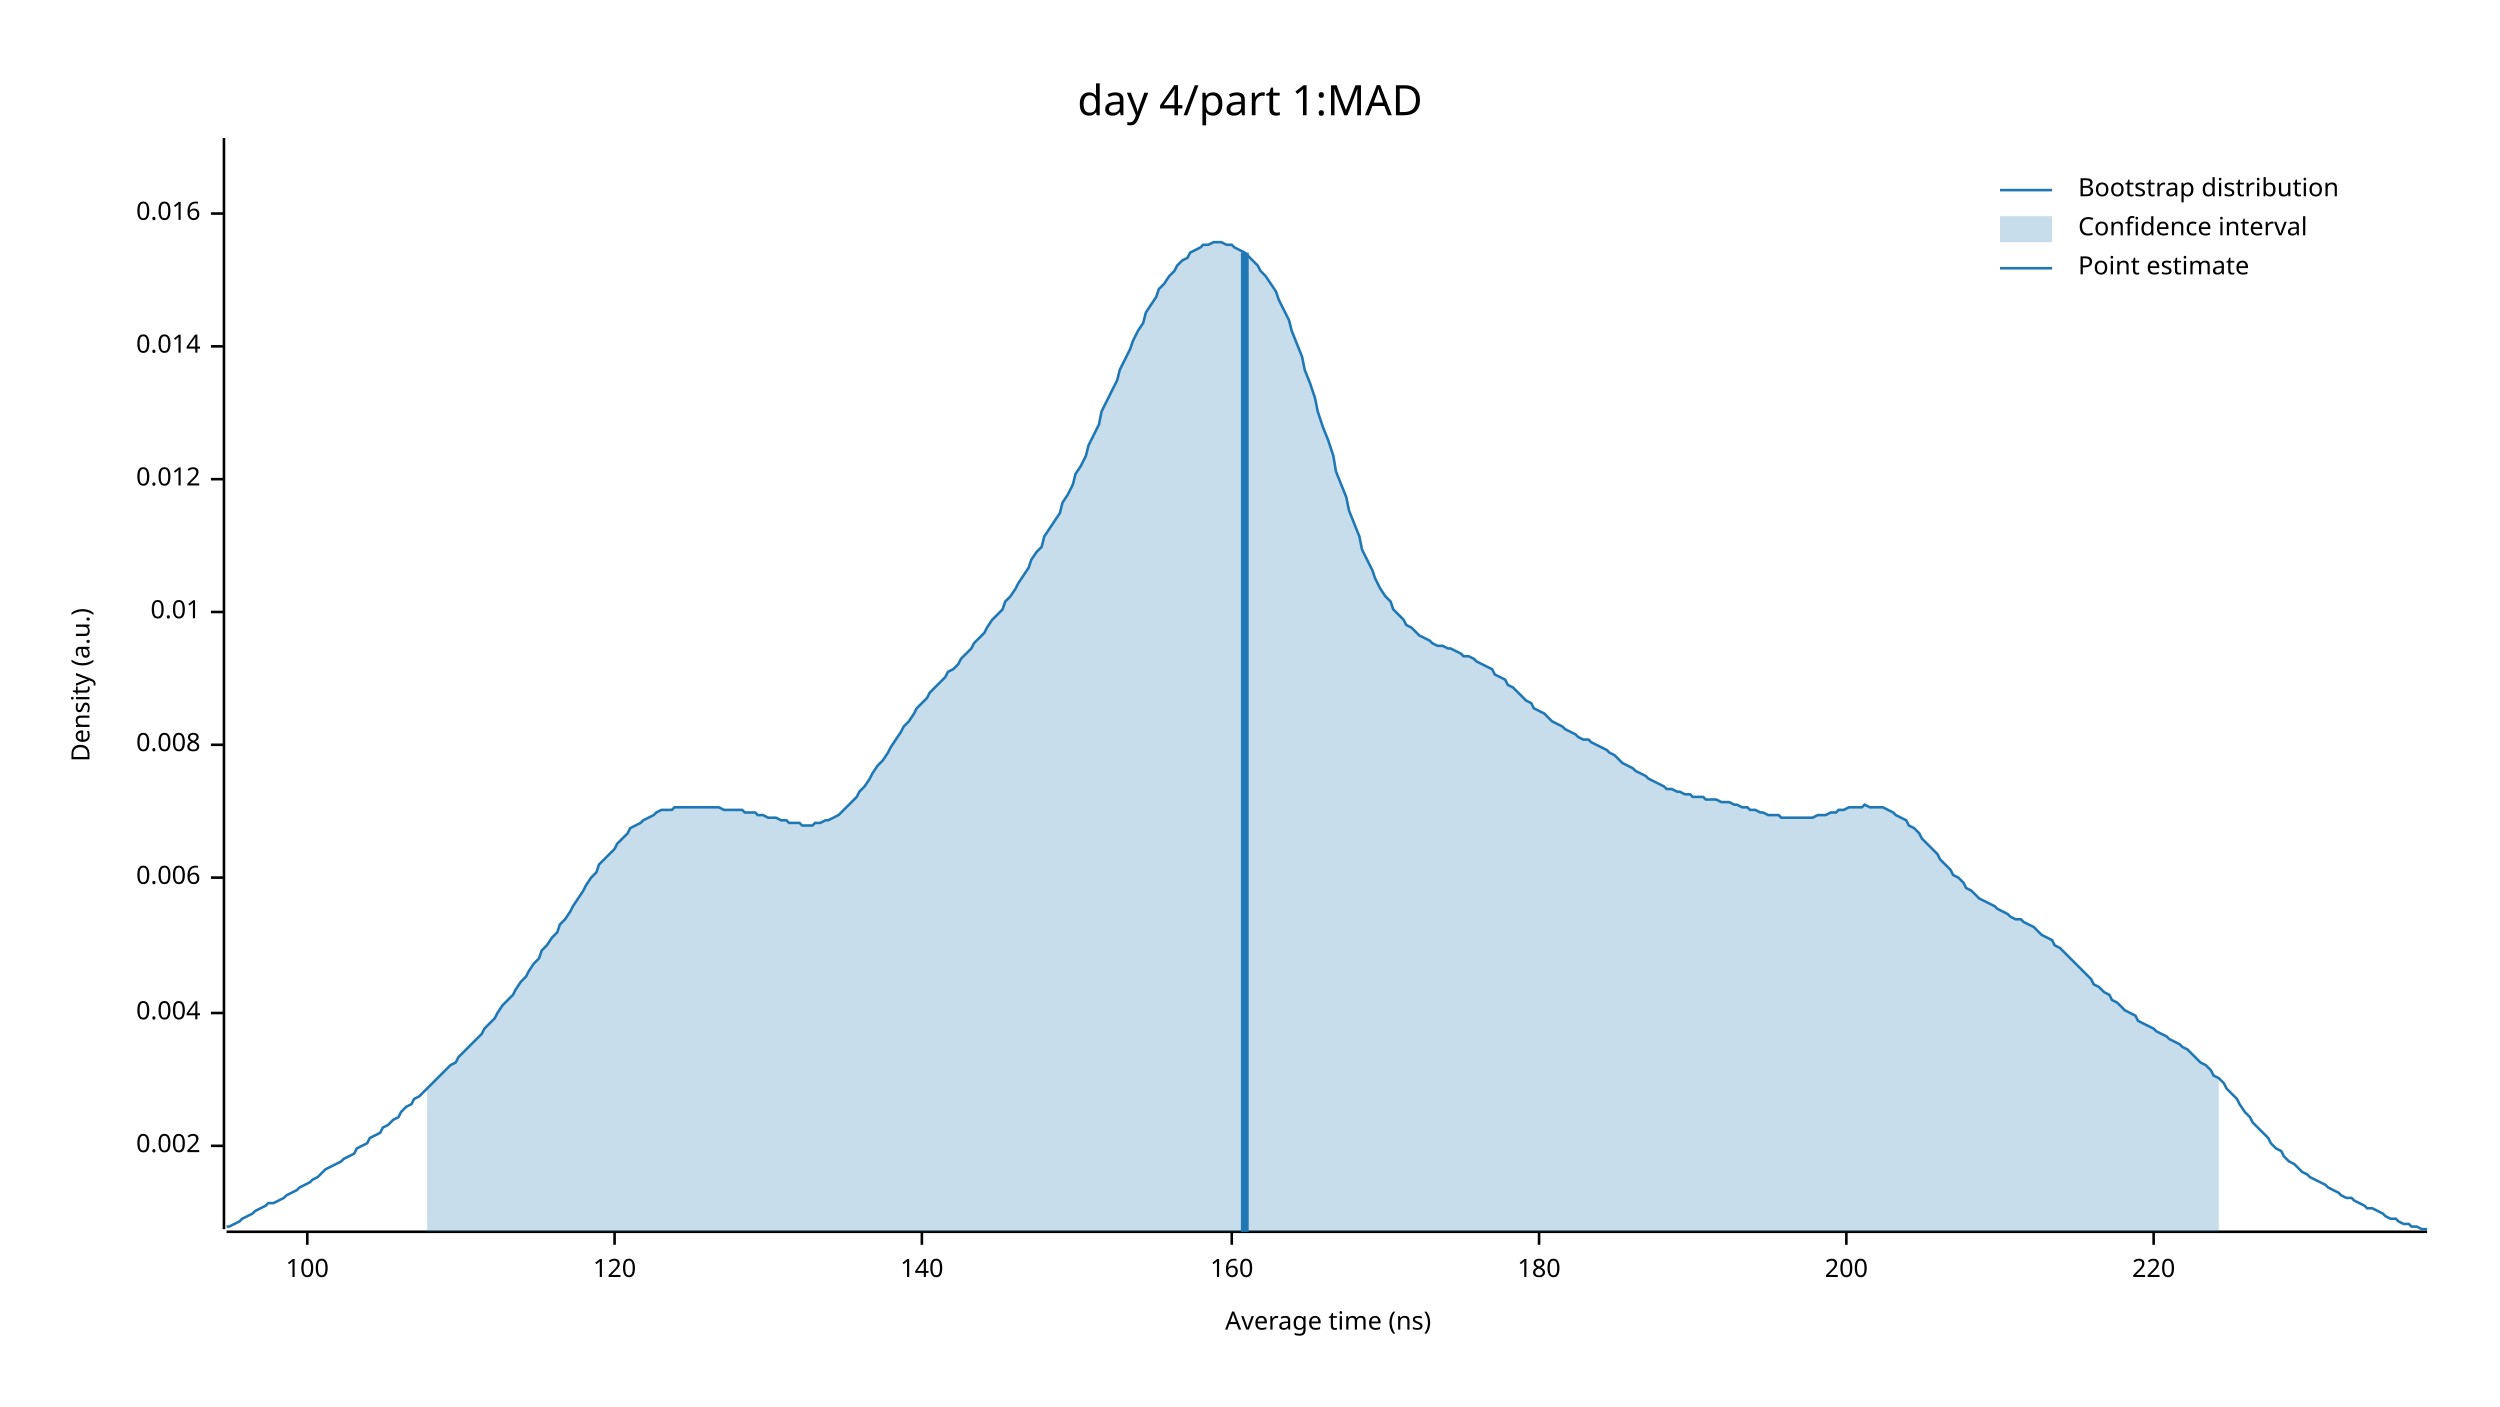
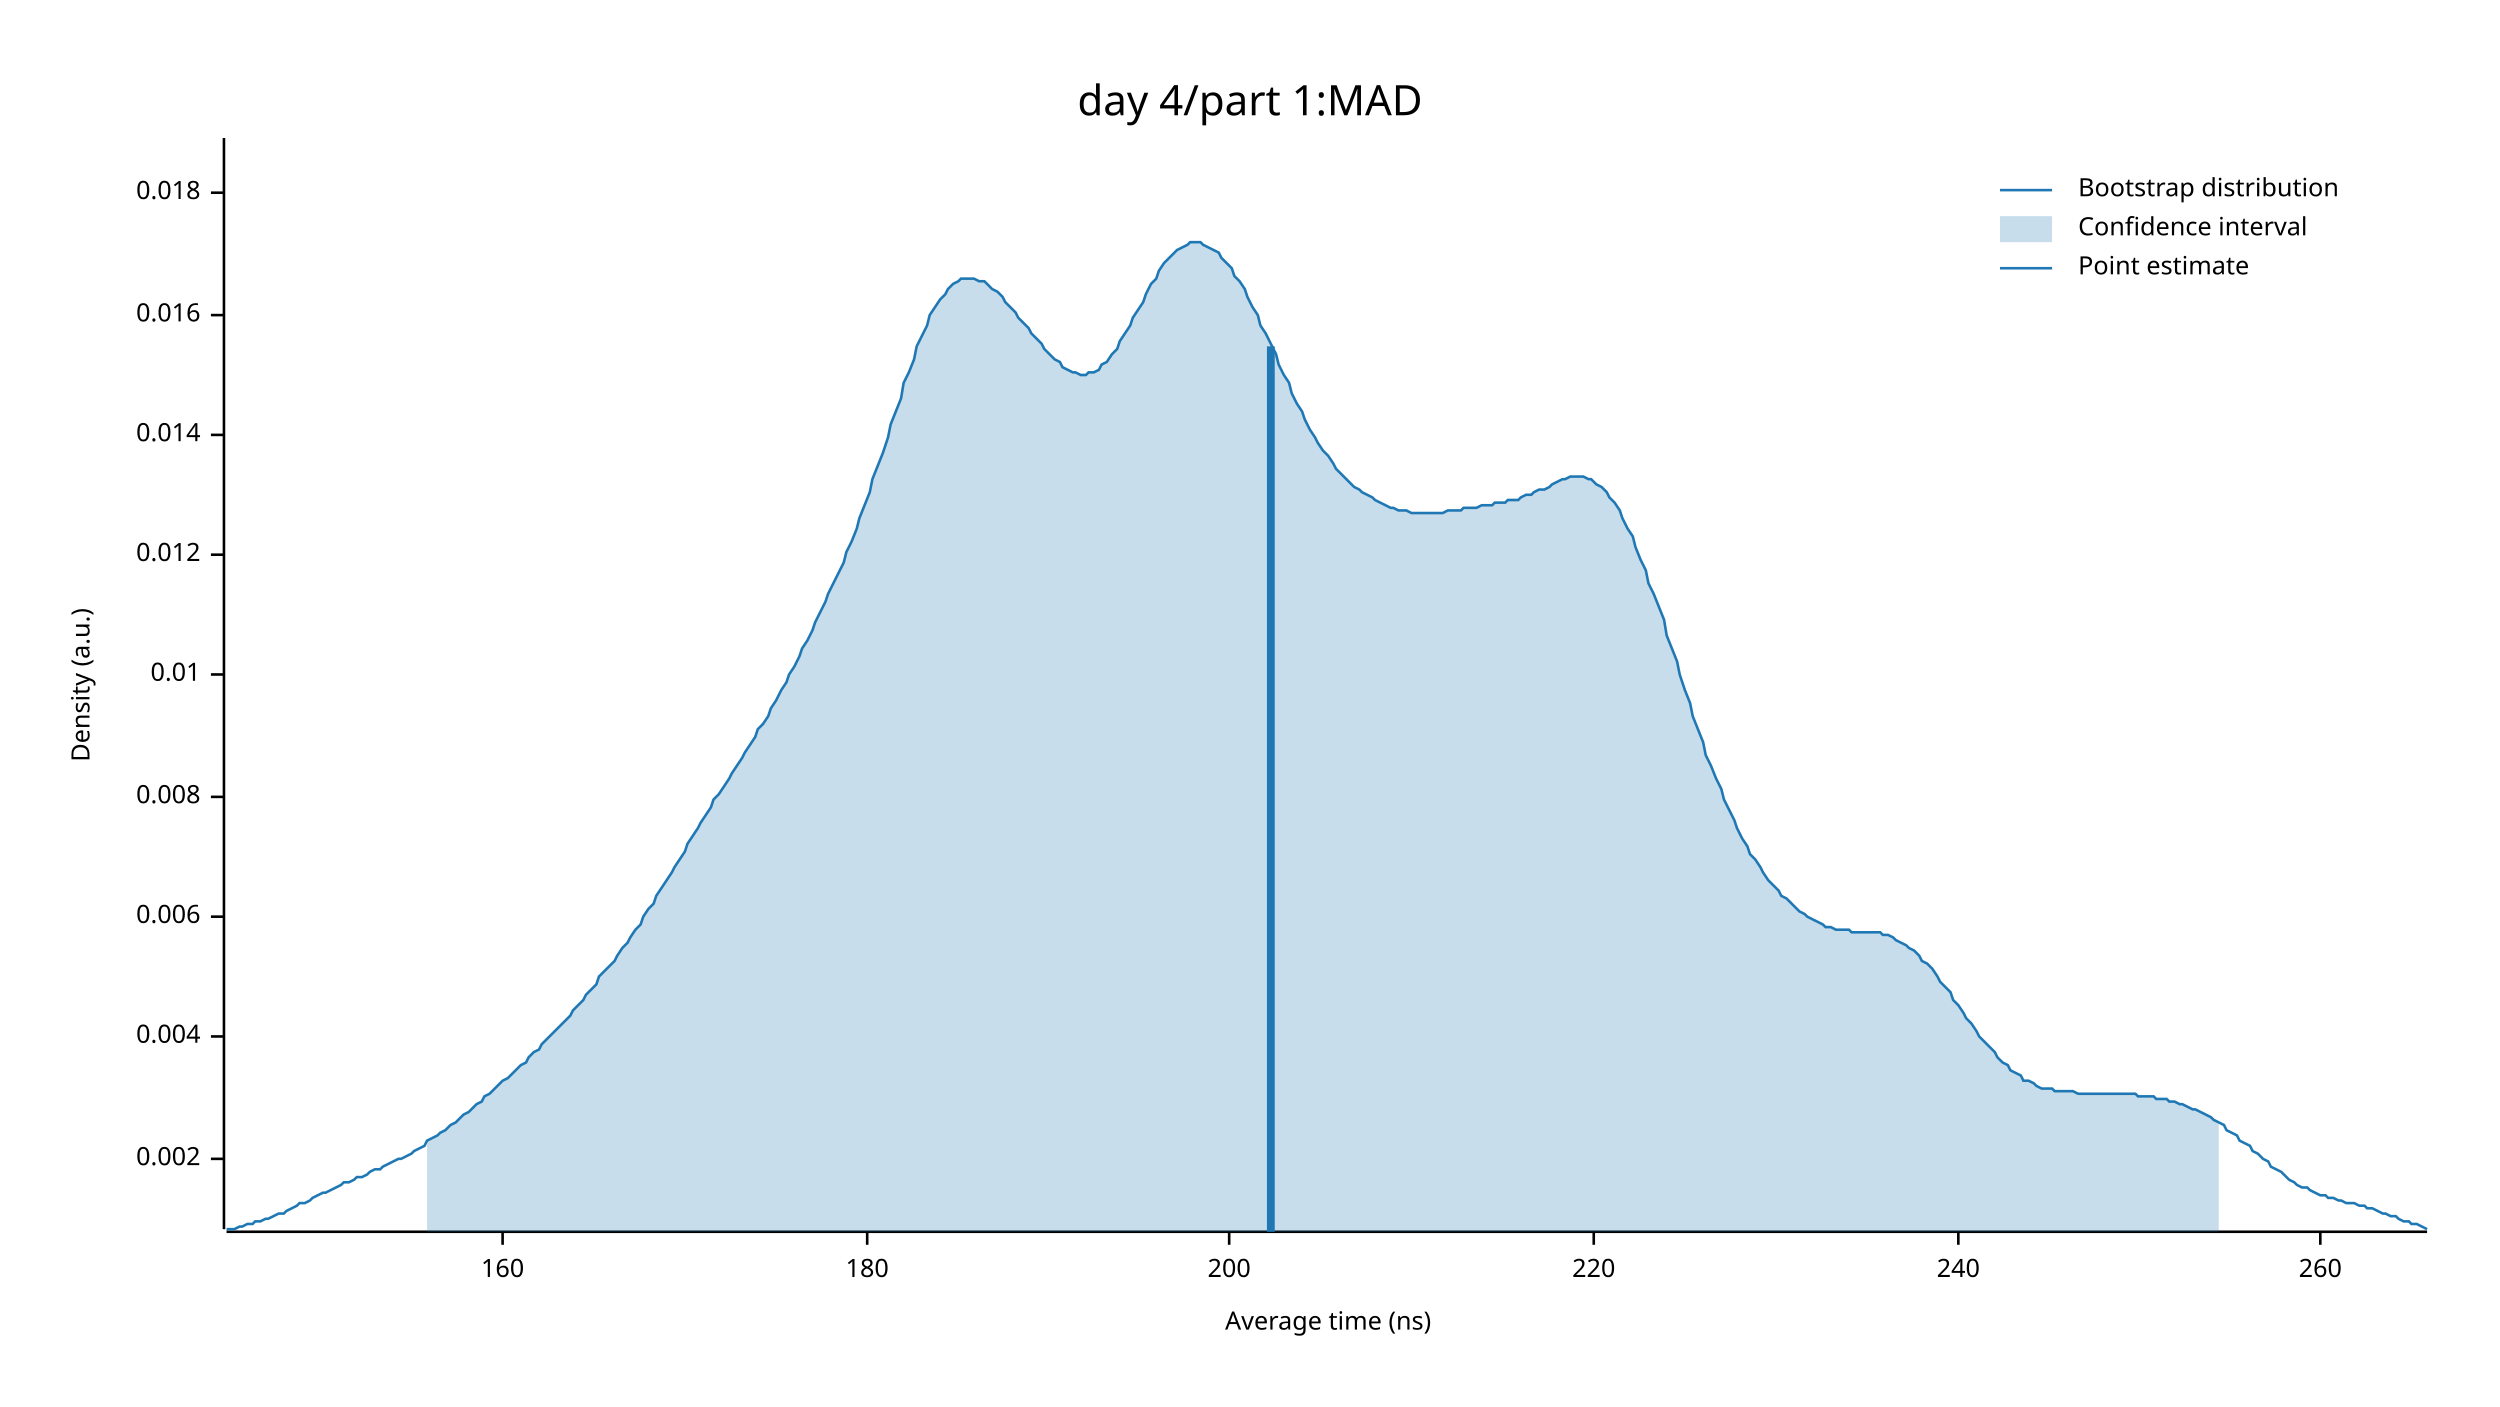
<svg xmlns="http://www.w3.org/2000/svg" width="960" height="540" viewBox="0 0 960 540">
  <text x="480" y="32" dy="0.76em" text-anchor="middle" font-family="sans-serif" font-size="16.129" opacity="1" fill="#000000">
day 4/part 1:MAD
</text>
  <text x="27" y="263" dy="0.76em" text-anchor="middle" font-family="sans-serif" font-size="9.677" opacity="1" fill="#000000" transform="rotate(270, 27, 263)">
Density (a.u.)
</text>
  <text x="510" y="513" dy="-0.5ex" text-anchor="middle" font-family="sans-serif" font-size="9.677" opacity="1" fill="#000000">
Average time (ns)
</text>
  <polyline fill="none" opacity="1" stroke="#000000" stroke-width="1" points="86,53 86,472 " />
-   <text x="77" y="440" dy="0.5ex" text-anchor="end" font-family="sans-serif" font-size="9.677" opacity="1" fill="#000000">
+   <text x="77" y="445" dy="0.5ex" text-anchor="end" font-family="sans-serif" font-size="9.677" opacity="1" fill="#000000">
0.002
</text>
-   <polyline fill="none" opacity="1" stroke="#000000" stroke-width="1" points="81,440 86,440 " />
-   <text x="77" y="389" dy="0.5ex" text-anchor="end" font-family="sans-serif" font-size="9.677" opacity="1" fill="#000000">
+   <polyline fill="none" opacity="1" stroke="#000000" stroke-width="1" points="81,445 86,445 " />
+   <text x="77" y="398" dy="0.5ex" text-anchor="end" font-family="sans-serif" font-size="9.677" opacity="1" fill="#000000">
0.004
</text>
-   <polyline fill="none" opacity="1" stroke="#000000" stroke-width="1" points="81,389 86,389 " />
-   <text x="77" y="337" dy="0.5ex" text-anchor="end" font-family="sans-serif" font-size="9.677" opacity="1" fill="#000000">
+   <polyline fill="none" opacity="1" stroke="#000000" stroke-width="1" points="81,398 86,398 " />
+   <text x="77" y="352" dy="0.5ex" text-anchor="end" font-family="sans-serif" font-size="9.677" opacity="1" fill="#000000">
0.006
</text>
-   <polyline fill="none" opacity="1" stroke="#000000" stroke-width="1" points="81,337 86,337 " />
-   <text x="77" y="286" dy="0.5ex" text-anchor="end" font-family="sans-serif" font-size="9.677" opacity="1" fill="#000000">
+   <polyline fill="none" opacity="1" stroke="#000000" stroke-width="1" points="81,352 86,352 " />
+   <text x="77" y="306" dy="0.5ex" text-anchor="end" font-family="sans-serif" font-size="9.677" opacity="1" fill="#000000">
0.008
</text>
-   <polyline fill="none" opacity="1" stroke="#000000" stroke-width="1" points="81,286 86,286 " />
-   <text x="77" y="235" dy="0.5ex" text-anchor="end" font-family="sans-serif" font-size="9.677" opacity="1" fill="#000000">
+   <polyline fill="none" opacity="1" stroke="#000000" stroke-width="1" points="81,306 86,306 " />
+   <text x="77" y="259" dy="0.5ex" text-anchor="end" font-family="sans-serif" font-size="9.677" opacity="1" fill="#000000">
0.01
</text>
-   <polyline fill="none" opacity="1" stroke="#000000" stroke-width="1" points="81,235 86,235 " />
-   <text x="77" y="184" dy="0.5ex" text-anchor="end" font-family="sans-serif" font-size="9.677" opacity="1" fill="#000000">
+   <polyline fill="none" opacity="1" stroke="#000000" stroke-width="1" points="81,259 86,259 " />
+   <text x="77" y="213" dy="0.5ex" text-anchor="end" font-family="sans-serif" font-size="9.677" opacity="1" fill="#000000">
0.012
</text>
-   <polyline fill="none" opacity="1" stroke="#000000" stroke-width="1" points="81,184 86,184 " />
-   <text x="77" y="133" dy="0.5ex" text-anchor="end" font-family="sans-serif" font-size="9.677" opacity="1" fill="#000000">
+   <polyline fill="none" opacity="1" stroke="#000000" stroke-width="1" points="81,213 86,213 " />
+   <text x="77" y="167" dy="0.5ex" text-anchor="end" font-family="sans-serif" font-size="9.677" opacity="1" fill="#000000">
0.014
</text>
-   <polyline fill="none" opacity="1" stroke="#000000" stroke-width="1" points="81,133 86,133 " />
-   <text x="77" y="82" dy="0.5ex" text-anchor="end" font-family="sans-serif" font-size="9.677" opacity="1" fill="#000000">
+   <polyline fill="none" opacity="1" stroke="#000000" stroke-width="1" points="81,167 86,167 " />
+   <text x="77" y="121" dy="0.5ex" text-anchor="end" font-family="sans-serif" font-size="9.677" opacity="1" fill="#000000">
0.016
</text>
-   <polyline fill="none" opacity="1" stroke="#000000" stroke-width="1" points="81,82 86,82 " />
+   <polyline fill="none" opacity="1" stroke="#000000" stroke-width="1" points="81,121 86,121 " />
+   <text x="77" y="74" dy="0.5ex" text-anchor="end" font-family="sans-serif" font-size="9.677" opacity="1" fill="#000000">
+ 0.018
+ </text>
+   <polyline fill="none" opacity="1" stroke="#000000" stroke-width="1" points="81,74 86,74 " />
  <polyline fill="none" opacity="1" stroke="#000000" stroke-width="1" points="87,473 932,473 " />
-   <text x="118" y="483" dy="0.76em" text-anchor="middle" font-family="sans-serif" font-size="9.677" opacity="1" fill="#000000">
- 100
- </text>
-   <polyline fill="none" opacity="1" stroke="#000000" stroke-width="1" points="118,473 118,478 " />
-   <text x="236" y="483" dy="0.76em" text-anchor="middle" font-family="sans-serif" font-size="9.677" opacity="1" fill="#000000">
- 120
- </text>
-   <polyline fill="none" opacity="1" stroke="#000000" stroke-width="1" points="236,473 236,478 " />
-   <text x="354" y="483" dy="0.76em" text-anchor="middle" font-family="sans-serif" font-size="9.677" opacity="1" fill="#000000">
- 140
- </text>
-   <polyline fill="none" opacity="1" stroke="#000000" stroke-width="1" points="354,473 354,478 " />
-   <text x="473" y="483" dy="0.76em" text-anchor="middle" font-family="sans-serif" font-size="9.677" opacity="1" fill="#000000">
+   <text x="193" y="483" dy="0.76em" text-anchor="middle" font-family="sans-serif" font-size="9.677" opacity="1" fill="#000000">
160
</text>
-   <polyline fill="none" opacity="1" stroke="#000000" stroke-width="1" points="473,473 473,478 " />
-   <text x="591" y="483" dy="0.76em" text-anchor="middle" font-family="sans-serif" font-size="9.677" opacity="1" fill="#000000">
+   <polyline fill="none" opacity="1" stroke="#000000" stroke-width="1" points="193,473 193,478 " />
+   <text x="333" y="483" dy="0.76em" text-anchor="middle" font-family="sans-serif" font-size="9.677" opacity="1" fill="#000000">
180
</text>
-   <polyline fill="none" opacity="1" stroke="#000000" stroke-width="1" points="591,473 591,478 " />
-   <text x="709" y="483" dy="0.76em" text-anchor="middle" font-family="sans-serif" font-size="9.677" opacity="1" fill="#000000">
+   <polyline fill="none" opacity="1" stroke="#000000" stroke-width="1" points="333,473 333,478 " />
+   <text x="472" y="483" dy="0.76em" text-anchor="middle" font-family="sans-serif" font-size="9.677" opacity="1" fill="#000000">
200
</text>
-   <polyline fill="none" opacity="1" stroke="#000000" stroke-width="1" points="709,473 709,478 " />
-   <text x="827" y="483" dy="0.76em" text-anchor="middle" font-family="sans-serif" font-size="9.677" opacity="1" fill="#000000">
+   <polyline fill="none" opacity="1" stroke="#000000" stroke-width="1" points="472,473 472,478 " />
+   <text x="612" y="483" dy="0.76em" text-anchor="middle" font-family="sans-serif" font-size="9.677" opacity="1" fill="#000000">
220
</text>
-   <polyline fill="none" opacity="1" stroke="#000000" stroke-width="1" points="827,473 827,478 " />
-   <polyline fill="none" opacity="1" stroke="#1F78B4" stroke-width="1" points="87,471 88,471 90,470 92,469 93,468 95,467 97,466 98,465 100,464 102,463 103,462 105,462 107,461 109,460 110,459 112,458 114,457 115,456 117,455 119,454 120,453 122,452 124,450 125,449 127,448 129,447 131,446 132,445 134,444 136,443 137,441 139,440 141,439 142,437 144,436 146,435 147,433 149,432 151,430 153,429 154,427 156,425 158,424 159,422 161,421 163,419 164,418 166,416 168,414 169,413 171,411 173,409 175,408 176,406 178,404 180,402 181,401 183,399 185,397 186,395 188,393 190,391 191,389 193,386 195,384 197,382 198,380 200,377 202,375 203,373 205,370 207,368 208,365 210,363 212,360 214,358 215,355 217,353 219,350 220,348 222,345 224,342 225,340 227,337 229,335 230,332 232,330 234,328 236,326 237,324 239,322 241,320 242,318 244,317 246,316 247,315 249,314 251,313 252,312 254,311 256,311 258,311 259,310 261,310 263,310 264,310 266,310 268,310 269,310 271,310 273,310 274,310 276,310 278,311 280,311 281,311 283,311 285,311 286,312 288,312 290,312 291,313 293,313 295,314 296,314 298,314 300,315 302,315 303,316 305,316 307,316 308,317 310,317 312,317 313,316 315,316 317,315 318,315 320,314 322,313 324,311 325,310 327,308 329,306 330,304 332,302 334,299 335,297 337,294 339,292 341,289 342,287 344,284 346,281 347,279 349,277 351,274 352,272 354,270 356,268 357,266 359,264 361,262 363,260 364,258 366,257 368,255 369,253 371,251 373,249 374,247 376,245 378,243 379,241 381,238 383,236 385,234 386,231 388,229 390,226 391,224 393,221 395,218 396,215 398,212 400,210 401,206 403,203 405,200 407,197 408,193 410,190 412,186 413,182 415,179 417,175 418,171 420,167 422,163 423,158 425,154 427,150 429,146 430,142 432,138 434,134 435,131 437,127 439,124 440,120 442,117 444,114 445,111 447,109 449,106 451,104 452,102 454,100 456,99 457,97 459,96 461,95 462,94 464,94 466,93 468,93 469,93 471,94 473,94 474,95 476,96 478,97 479,98 481,100 483,102 484,104 486,106 488,109 490,112 491,115 493,119 495,123 496,127 498,132 500,137 501,142 503,147 505,153 506,158 508,164 510,169 512,175 513,181 515,186 517,191 518,196 520,201 522,206 523,211 525,215 527,219 528,222 530,226 532,229 534,231 535,234 537,236 539,238 540,240 542,241 544,243 545,244 547,245 549,246 550,247 552,248 554,248 556,249 557,249 559,250 561,251 562,252 564,252 566,253 567,254 569,255 571,256 573,257 574,259 576,260 578,261 579,263 581,264 583,266 584,267 586,269 588,270 589,272 591,273 593,274 595,276 596,277 598,278 600,279 601,280 603,281 605,282 606,283 608,284 610,284 611,285 613,286 615,287 617,288 618,289 620,290 622,292 623,293 625,294 627,295 628,296 630,297 632,298 633,299 635,300 637,301 639,302 640,303 642,303 644,304 645,304 647,305 649,305 650,306 652,306 654,306 655,307 657,307 659,307 661,308 662,308 664,308 666,309 667,309 669,310 671,310 672,311 674,311 676,312 677,312 679,313 681,313 683,313 684,314 686,314 688,314 689,314 691,314 693,314 694,314 696,314 698,313 700,313 701,313 703,312 705,312 706,311 708,311 710,310 711,310 713,310 715,310 716,309 718,310 720,310 722,310 723,310 725,311 727,312 728,313 730,314 732,315 733,317 735,318 737,320 738,322 740,324 742,326 744,328 745,330 747,332 749,334 750,336 752,337 754,339 755,341 757,342 759,344 760,345 762,346 764,347 766,348 767,349 769,350 771,351 772,352 774,353 776,353 777,354 779,355 781,356 782,357 784,359 786,360 788,361 789,363 791,364 793,366 794,367 796,369 798,371 799,372 801,374 803,376 804,378 806,379 808,381 810,382 811,384 813,385 815,387 816,388 818,389 820,390 821,392 823,393 825,394 827,395 828,396 830,397 832,398 833,399 835,400 837,401 838,402 840,403 842,405 843,406 845,408 847,409 849,411 850,413 852,414 854,416 855,418 857,420 859,422 860,424 862,427 864,429 865,431 867,433 869,435 871,437 872,439 874,441 876,442 877,444 879,446 881,447 882,448 884,450 886,451 887,452 889,453 891,454 893,455 894,456 896,457 898,458 899,459 901,460 903,460 904,461 906,462 908,463 909,464 911,464 913,465 915,466 916,467 918,468 920,468 921,469 923,470 925,470 926,471 928,471 930,472 932,472 " />
-   <polygon opacity="0.25" fill="#1F78B4" points="164,418 166,416 168,414 169,413 171,411 173,409 175,408 176,406 178,404 180,402 181,401 183,399 185,397 186,395 188,393 190,391 191,389 193,386 195,384 197,382 198,380 200,377 202,375 203,373 205,370 207,368 208,365 210,363 212,360 214,358 215,355 217,353 219,350 220,348 222,345 224,342 225,340 227,337 229,335 230,332 232,330 234,328 236,326 237,324 239,322 241,320 242,318 244,317 246,316 247,315 249,314 251,313 252,312 254,311 256,311 258,311 259,310 261,310 263,310 264,310 266,310 268,310 269,310 271,310 273,310 274,310 276,310 278,311 280,311 281,311 283,311 285,311 286,312 288,312 290,312 291,313 293,313 295,314 296,314 298,314 300,315 302,315 303,316 305,316 307,316 308,317 310,317 312,317 313,316 315,316 317,315 318,315 320,314 322,313 324,311 325,310 327,308 329,306 330,304 332,302 334,299 335,297 337,294 339,292 341,289 342,287 344,284 346,281 347,279 349,277 351,274 352,272 354,270 356,268 357,266 359,264 361,262 363,260 364,258 366,257 368,255 369,253 371,251 373,249 374,247 376,245 378,243 379,241 381,238 383,236 385,234 386,231 388,229 390,226 391,224 393,221 395,218 396,215 398,212 400,210 401,206 403,203 405,200 407,197 408,193 410,190 412,186 413,182 415,179 417,175 418,171 420,167 422,163 423,158 425,154 427,150 429,146 430,142 432,138 434,134 435,131 437,127 439,124 440,120 442,117 444,114 445,111 447,109 449,106 451,104 452,102 454,100 456,99 457,97 459,96 461,95 462,94 464,94 466,93 468,93 469,93 471,94 473,94 474,95 476,96 478,97 479,98 481,100 483,102 484,104 486,106 488,109 490,112 491,115 493,119 495,123 496,127 498,132 500,137 501,142 503,147 505,153 506,158 508,164 510,169 512,175 513,181 515,186 517,191 518,196 520,201 522,206 523,211 525,215 527,219 528,222 530,226 532,229 534,231 535,234 537,236 539,238 540,240 542,241 544,243 545,244 547,245 549,246 550,247 552,248 554,248 556,249 557,249 559,250 561,251 562,252 564,252 566,253 567,254 569,255 571,256 573,257 574,259 576,260 578,261 579,263 581,264 583,266 584,267 586,269 588,270 589,272 591,273 593,274 595,276 596,277 598,278 600,279 601,280 603,281 605,282 606,283 608,284 610,284 611,285 613,286 615,287 617,288 618,289 620,290 622,292 623,293 625,294 627,295 628,296 630,297 632,298 633,299 635,300 637,301 639,302 640,303 642,303 644,304 645,304 647,305 649,305 650,306 652,306 654,306 655,307 657,307 659,307 661,308 662,308 664,308 666,309 667,309 669,310 671,310 672,311 674,311 676,312 677,312 679,313 681,313 683,313 684,314 686,314 688,314 689,314 691,314 693,314 694,314 696,314 698,313 700,313 701,313 703,312 705,312 706,311 708,311 710,310 711,310 713,310 715,310 716,309 718,310 720,310 722,310 723,310 725,311 727,312 728,313 730,314 732,315 733,317 735,318 737,320 738,322 740,324 742,326 744,328 745,330 747,332 749,334 750,336 752,337 754,339 755,341 757,342 759,344 760,345 762,346 764,347 766,348 767,349 769,350 771,351 772,352 774,353 776,353 777,354 779,355 781,356 782,357 784,359 786,360 788,361 789,363 791,364 793,366 794,367 796,369 798,371 799,372 801,374 803,376 804,378 806,379 808,381 810,382 811,384 813,385 815,387 816,388 818,389 820,390 821,392 823,393 825,394 827,395 828,396 830,397 832,398 833,399 835,400 837,401 838,402 840,403 842,405 843,406 845,408 847,409 849,411 850,413 852,414 852,473 164,473 " />
-   <polyline fill="none" opacity="1" stroke="#1F78B4" stroke-width="3" points="478,473 478,97 " />
+   <polyline fill="none" opacity="1" stroke="#000000" stroke-width="1" points="612,473 612,478 " />
+   <text x="752" y="483" dy="0.76em" text-anchor="middle" font-family="sans-serif" font-size="9.677" opacity="1" fill="#000000">
+ 240
+ </text>
+   <polyline fill="none" opacity="1" stroke="#000000" stroke-width="1" points="752,473 752,478 " />
+   <text x="891" y="483" dy="0.76em" text-anchor="middle" font-family="sans-serif" font-size="9.677" opacity="1" fill="#000000">
+ 260
+ </text>
+   <polyline fill="none" opacity="1" stroke="#000000" stroke-width="1" points="891,473 891,478 " />
+   <polyline fill="none" opacity="1" stroke="#1F78B4" stroke-width="1" points="87,472 88,472 90,472 92,471 93,471 95,470 97,470 98,469 100,469 102,468 103,468 105,467 107,466 109,466 110,465 112,464 114,463 115,462 117,462 119,461 120,460 122,459 124,458 125,458 127,457 129,456 131,455 132,454 134,454 136,453 137,452 139,452 141,451 142,450 144,449 146,449 147,448 149,447 151,446 153,445 154,445 156,444 158,443 159,442 161,441 163,440 164,438 166,437 168,436 169,435 171,434 173,432 175,431 176,430 178,428 180,427 181,426 183,424 185,423 186,421 188,420 190,418 191,417 193,415 195,414 197,412 198,411 200,409 202,408 203,406 205,404 207,403 208,401 210,399 212,397 214,395 215,394 217,392 219,390 220,388 222,386 224,384 225,382 227,380 229,378 230,375 232,373 234,371 236,369 237,367 239,364 241,362 242,360 244,357 246,355 247,352 249,349 251,347 252,344 254,341 256,338 258,335 259,333 261,330 263,327 264,324 266,321 268,318 269,316 271,313 273,310 274,307 276,305 278,302 280,299 281,297 283,294 285,291 286,289 288,286 290,283 291,280 293,278 295,275 296,272 298,269 300,265 302,262 303,259 305,256 307,252 308,249 310,246 312,242 313,239 315,235 317,231 318,228 320,224 322,220 324,216 325,212 327,208 329,203 330,199 332,194 334,189 335,184 337,179 339,174 341,168 342,163 344,158 346,153 347,147 349,143 351,138 352,133 354,129 356,125 357,121 359,118 361,115 363,113 364,111 366,109 368,108 369,107 371,107 373,107 374,107 376,108 378,108 379,109 381,111 383,112 385,114 386,116 388,118 390,120 391,122 393,124 395,126 396,128 398,130 400,132 401,134 403,136 405,138 407,139 408,141 410,142 412,143 413,143 415,144 417,144 418,143 420,143 422,142 423,140 425,139 427,136 429,134 430,131 432,128 434,125 435,122 437,119 439,116 440,113 442,109 444,107 445,104 447,101 449,99 451,97 452,96 454,95 456,94 457,93 459,93 461,93 462,94 464,95 466,96 468,97 469,99 471,101 473,103 474,106 476,108 478,111 479,114 481,118 483,121 484,125 486,128 488,132 490,136 491,140 493,144 495,147 496,151 498,155 500,158 501,161 503,165 505,168 506,170 508,173 510,175 512,178 513,180 515,182 517,184 518,185 520,187 522,188 523,189 525,190 527,191 528,192 530,193 532,194 534,195 535,195 537,196 539,196 540,196 542,197 544,197 545,197 547,197 549,197 550,197 552,197 554,197 556,196 557,196 559,196 561,196 562,195 564,195 566,195 567,195 569,194 571,194 573,194 574,193 576,193 578,193 579,192 581,192 583,192 584,191 586,190 588,190 589,189 591,188 593,188 595,187 596,186 598,185 600,184 601,184 603,183 605,183 606,183 608,183 610,184 611,184 613,186 615,187 617,189 618,191 620,193 622,196 623,199 625,203 627,206 628,210 630,215 632,219 633,224 635,228 637,233 639,238 640,244 642,249 644,254 645,259 647,265 649,270 650,275 652,280 654,285 655,290 657,294 659,299 661,303 662,307 664,311 666,315 667,318 669,322 671,325 672,328 674,330 676,333 677,335 679,338 681,340 683,342 684,344 686,345 688,347 689,348 691,350 693,351 694,352 696,353 698,354 700,355 701,356 703,356 705,357 706,357 708,357 710,357 711,358 713,358 715,358 716,358 718,358 720,358 722,358 723,359 725,359 727,360 728,361 730,362 732,363 733,364 735,365 737,367 738,369 740,370 742,372 744,375 745,377 747,379 749,381 750,384 752,386 754,389 755,391 757,393 759,396 760,398 762,400 764,402 766,404 767,406 769,408 771,409 772,411 774,412 776,413 777,415 779,415 781,416 782,417 784,418 786,418 788,418 789,419 791,419 793,419 794,419 796,419 798,420 799,420 801,420 803,420 804,420 806,420 808,420 810,420 811,420 813,420 815,420 816,420 818,420 820,420 821,421 823,421 825,421 827,421 828,422 830,422 832,422 833,423 835,423 837,424 838,424 840,425 842,426 843,426 845,427 847,428 849,429 850,430 852,431 854,432 855,434 857,435 859,436 860,438 862,439 864,440 865,442 867,443 869,445 871,446 872,448 874,449 876,450 877,451 879,453 881,454 882,455 884,456 886,456 887,457 889,458 891,459 893,459 894,460 896,460 898,461 899,461 901,462 903,462 904,462 906,463 908,463 909,464 911,464 913,465 915,466 916,466 918,467 920,467 921,468 923,469 925,469 926,470 928,470 930,471 932,472 " />
+   <polygon opacity="0.25" fill="#1F78B4" points="164,438 166,437 168,436 169,435 171,434 173,432 175,431 176,430 178,428 180,427 181,426 183,424 185,423 186,421 188,420 190,418 191,417 193,415 195,414 197,412 198,411 200,409 202,408 203,406 205,404 207,403 208,401 210,399 212,397 214,395 215,394 217,392 219,390 220,388 222,386 224,384 225,382 227,380 229,378 230,375 232,373 234,371 236,369 237,367 239,364 241,362 242,360 244,357 246,355 247,352 249,349 251,347 252,344 254,341 256,338 258,335 259,333 261,330 263,327 264,324 266,321 268,318 269,316 271,313 273,310 274,307 276,305 278,302 280,299 281,297 283,294 285,291 286,289 288,286 290,283 291,280 293,278 295,275 296,272 298,269 300,265 302,262 303,259 305,256 307,252 308,249 310,246 312,242 313,239 315,235 317,231 318,228 320,224 322,220 324,216 325,212 327,208 329,203 330,199 332,194 334,189 335,184 337,179 339,174 341,168 342,163 344,158 346,153 347,147 349,143 351,138 352,133 354,129 356,125 357,121 359,118 361,115 363,113 364,111 366,109 368,108 369,107 371,107 373,107 374,107 376,108 378,108 379,109 381,111 383,112 385,114 386,116 388,118 390,120 391,122 393,124 395,126 396,128 398,130 400,132 401,134 403,136 405,138 407,139 408,141 410,142 412,143 413,143 415,144 417,144 418,143 420,143 422,142 423,140 425,139 427,136 429,134 430,131 432,128 434,125 435,122 437,119 439,116 440,113 442,109 444,107 445,104 447,101 449,99 451,97 452,96 454,95 456,94 457,93 459,93 461,93 462,94 464,95 466,96 468,97 469,99 471,101 473,103 474,106 476,108 478,111 479,114 481,118 483,121 484,125 486,128 488,132 490,136 491,140 493,144 495,147 496,151 498,155 500,158 501,161 503,165 505,168 506,170 508,173 510,175 512,178 513,180 515,182 517,184 518,185 520,187 522,188 523,189 525,190 527,191 528,192 530,193 532,194 534,195 535,195 537,196 539,196 540,196 542,197 544,197 545,197 547,197 549,197 550,197 552,197 554,197 556,196 557,196 559,196 561,196 562,195 564,195 566,195 567,195 569,194 571,194 573,194 574,193 576,193 578,193 579,192 581,192 583,192 584,191 586,190 588,190 589,189 591,188 593,188 595,187 596,186 598,185 600,184 601,184 603,183 605,183 606,183 608,183 610,184 611,184 613,186 615,187 617,189 618,191 620,193 622,196 623,199 625,203 627,206 628,210 630,215 632,219 633,224 635,228 637,233 639,238 640,244 642,249 644,254 645,259 647,265 649,270 650,275 652,280 654,285 655,290 657,294 659,299 661,303 662,307 664,311 666,315 667,318 669,322 671,325 672,328 674,330 676,333 677,335 679,338 681,340 683,342 684,344 686,345 688,347 689,348 691,350 693,351 694,352 696,353 698,354 700,355 701,356 703,356 705,357 706,357 708,357 710,357 711,358 713,358 715,358 716,358 718,358 720,358 722,358 723,359 725,359 727,360 728,361 730,362 732,363 733,364 735,365 737,367 738,369 740,370 742,372 744,375 745,377 747,379 749,381 750,384 752,386 754,389 755,391 757,393 759,396 760,398 762,400 764,402 766,404 767,406 769,408 771,409 772,411 774,412 776,413 777,415 779,415 781,416 782,417 784,418 786,418 788,418 789,419 791,419 793,419 794,419 796,419 798,420 799,420 801,420 803,420 804,420 806,420 808,420 810,420 811,420 813,420 815,420 816,420 818,420 820,420 821,421 823,421 825,421 827,421 828,422 830,422 832,422 833,423 835,423 837,424 838,424 840,425 842,426 843,426 845,427 847,428 849,429 850,430 852,431 852,473 164,473 " />
+   <polyline fill="none" opacity="1" stroke="#1F78B4" stroke-width="3" points="488,473 488,133 " />
  <text x="798" y="68" dy="0.76em" text-anchor="start" font-family="sans-serif" font-size="9.677" opacity="1" fill="#000000">
Bootstrap distribution
</text>
  <text x="798" y="83" dy="0.76em" text-anchor="start" font-family="sans-serif" font-size="9.677" opacity="1" fill="#000000">
Confidence interval
</text>
  <text x="798" y="98" dy="0.76em" text-anchor="start" font-family="sans-serif" font-size="9.677" opacity="1" fill="#000000">
Point estimate
</text>
  <polyline fill="none" opacity="1" stroke="#1F78B4" stroke-width="1" points="768,73 788,73 " />
  <rect x="768" y="83" width="20" height="10" opacity="0.25" fill="#1F78B4" stroke="none" />
  <polyline fill="none" opacity="1" stroke="#1F78B4" stroke-width="1" points="768,103 788,103 " />
</svg>
